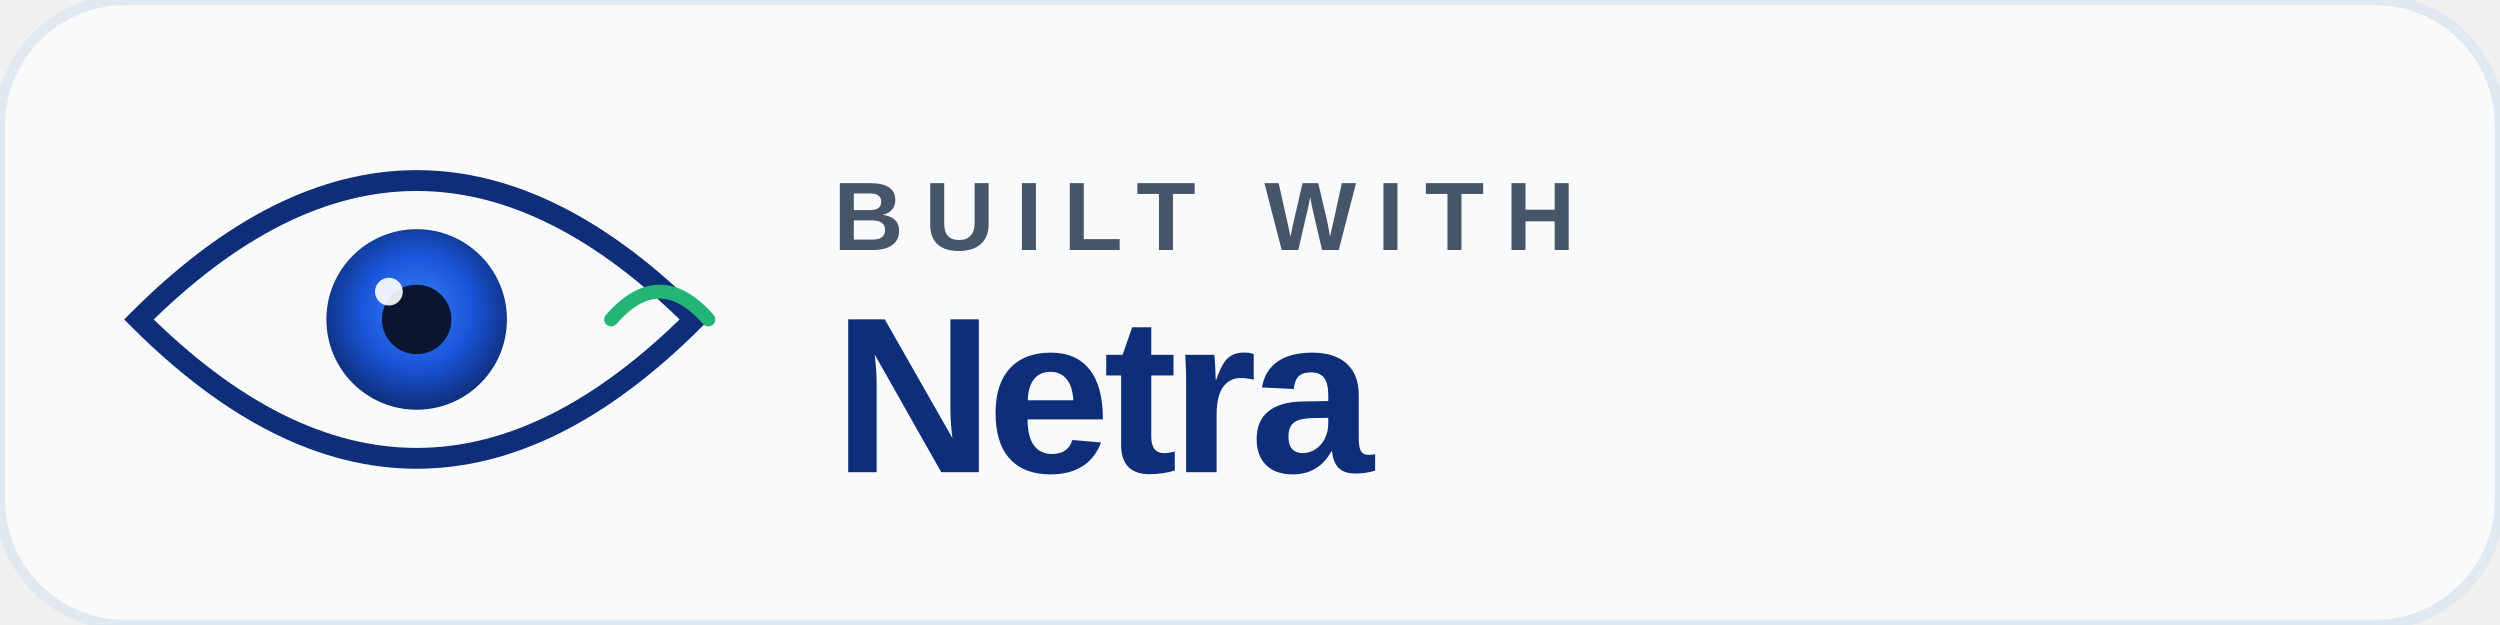
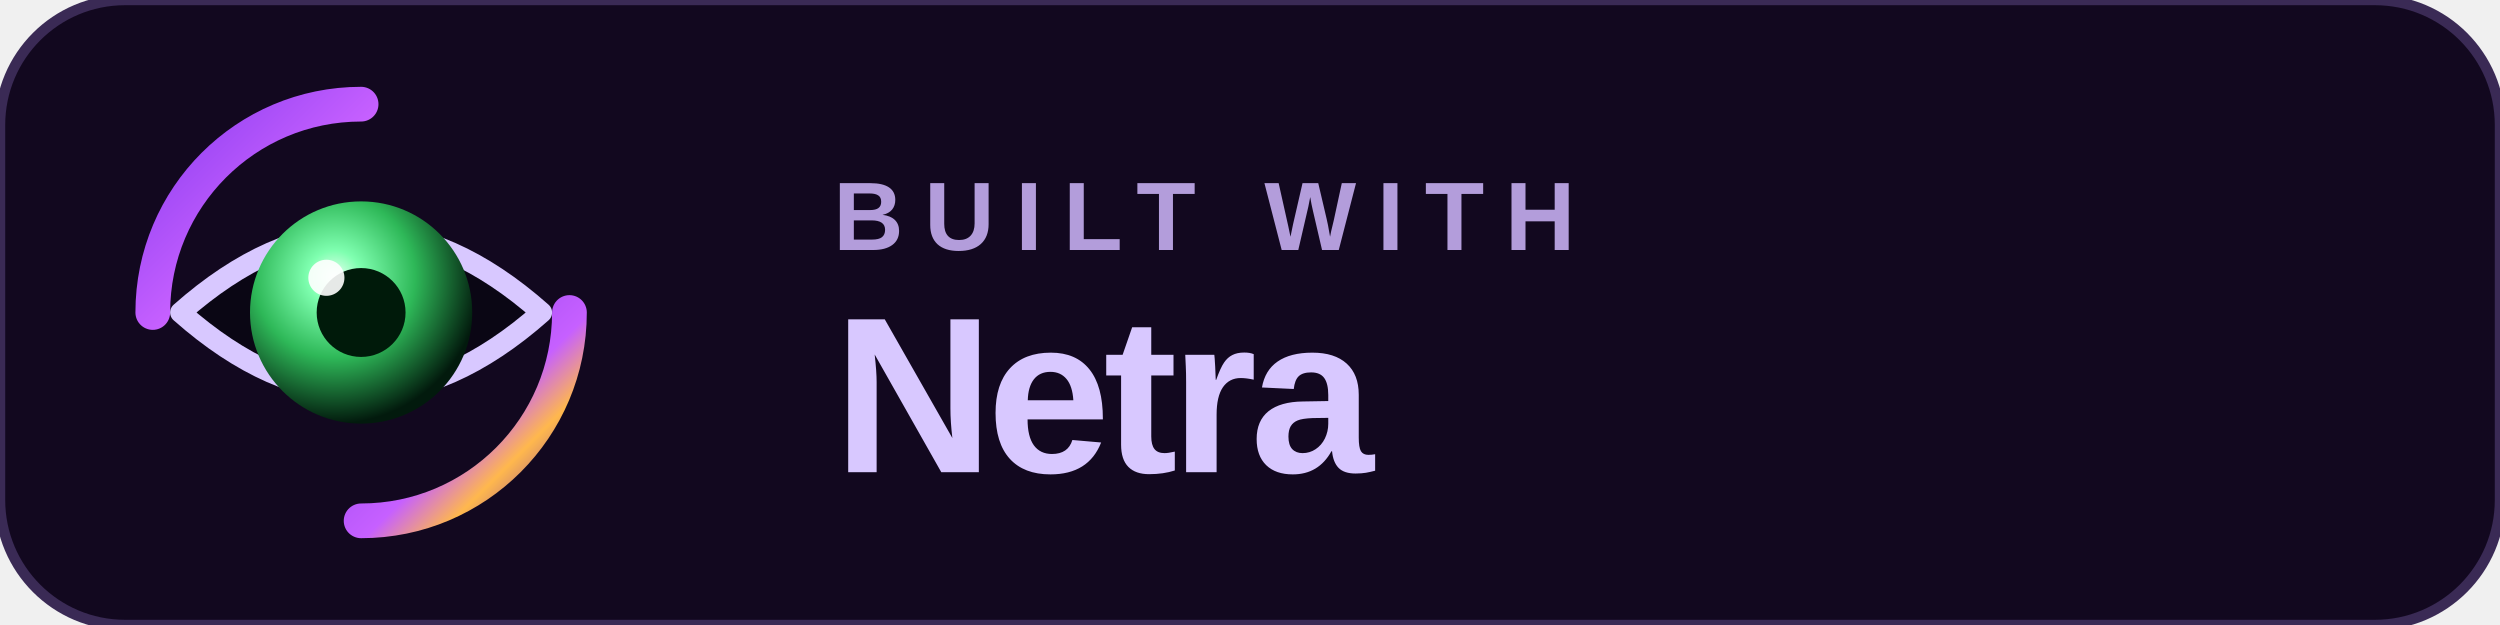
<svg xmlns="http://www.w3.org/2000/svg" viewBox="0 0 360 90" width="360" height="90" role="img" aria-label="Built with Netra Voice Assistant">
  <defs>
-     <radialGradient id="iris3" cx="50%" cy="45%" r="55%">
-       <stop offset="0%" stop-color="#3b82f6" />
-       <stop offset="55%" stop-color="#1a56db" />
-       <stop offset="100%" stop-color="#0e2e7a" />
+     <radialGradient id="nb-iris" cx="38%" cy="34%" r="66%">
+       <stop offset="0%" stop-color="#eafff2" />
+       <stop offset="18%" stop-color="#7fffb0" />
+       <stop offset="55%" stop-color="#2eb858" />
+       <stop offset="100%" stop-color="#021a0d" />
    </radialGradient>
+     <linearGradient id="nb-ring" x1="0" y1="0" x2="1" y2="1">
+       <stop offset="0%" stop-color="#8b3df0" />
+       <stop offset="55%" stop-color="#c660ff" />
+       <stop offset="72%" stop-color="#ffb84d" />
+       <stop offset="100%" stop-color="#6920b8" />
+     </linearGradient>
  </defs>
-   <rect x="0" y="0" width="360" height="90" rx="18" ry="18" fill="#f8fafc" stroke="#e2e8f0" stroke-width="1.5" />
-   <g transform="translate(20, 26)">
-     <path d="M 0,20 Q 20,0 40,0 Q 60,0 80,20 Q 60,40 40,40 Q 20,40 0,20 Z" fill="none" stroke="#0e2e7a" stroke-width="3" />
-     <circle cx="40" cy="20" r="13" fill="url(#iris3)" />
-     <circle cx="40" cy="20" r="5" fill="#0a1530" />
-     <circle cx="36" cy="16" r="2" fill="#ffffff" opacity="0.9" />
-     <g stroke="#22b573" stroke-width="2" stroke-linecap="round" fill="none">
-       <path d="M 68 20 Q 75 12 82 20" />
-     </g>
+   <rect x="0" y="0" width="360" height="90" rx="18" fill="#12081f" stroke="#3a2a55" stroke-width="1.5" />
+   <g fill="none" stroke="url(#nb-ring)" stroke-width="5" stroke-linecap="round">
+     <path d="M22 45 A30 30 0 0 1 52 15" />
+     <path d="M82 45 A30 30 0 0 1 52 75" />
  </g>
-   <g transform="translate(120, 0)" font-family="'Segoe UI', 'Helvetica Neue', Arial, sans-serif">
-     <text x="0" y="36" font-size="14" letter-spacing="3" fill="#475569" font-weight="600">BUILT WITH</text>
-     <text x="0" y="68" font-size="32" font-weight="800" letter-spacing="-1" fill="#0e2e7a">Netra</text>
+   <path d="M26 45 Q52 22 78 45 Q52 68 26 45 Z" fill="#0a0614" stroke="#d8c8ff" stroke-width="3" stroke-linejoin="round" />
+   <circle cx="52" cy="45" r="16" fill="url(#nb-iris)" />
+   <circle cx="52" cy="45" r="6.4" fill="#001a0a" />
+   <circle cx="47" cy="40" r="2.6" fill="#ffffff" opacity="0.9" />
+   <g font-family="'Segoe UI', 'Helvetica Neue', Arial, sans-serif">
+     <text x="120" y="36" font-size="14" letter-spacing="3" fill="#b39ddb" font-weight="600">BUILT WITH</text>
+     <text x="120" y="68" font-size="32" font-weight="800" letter-spacing="-1" fill="#d8c8ff">Netra</text>
  </g>
</svg>
